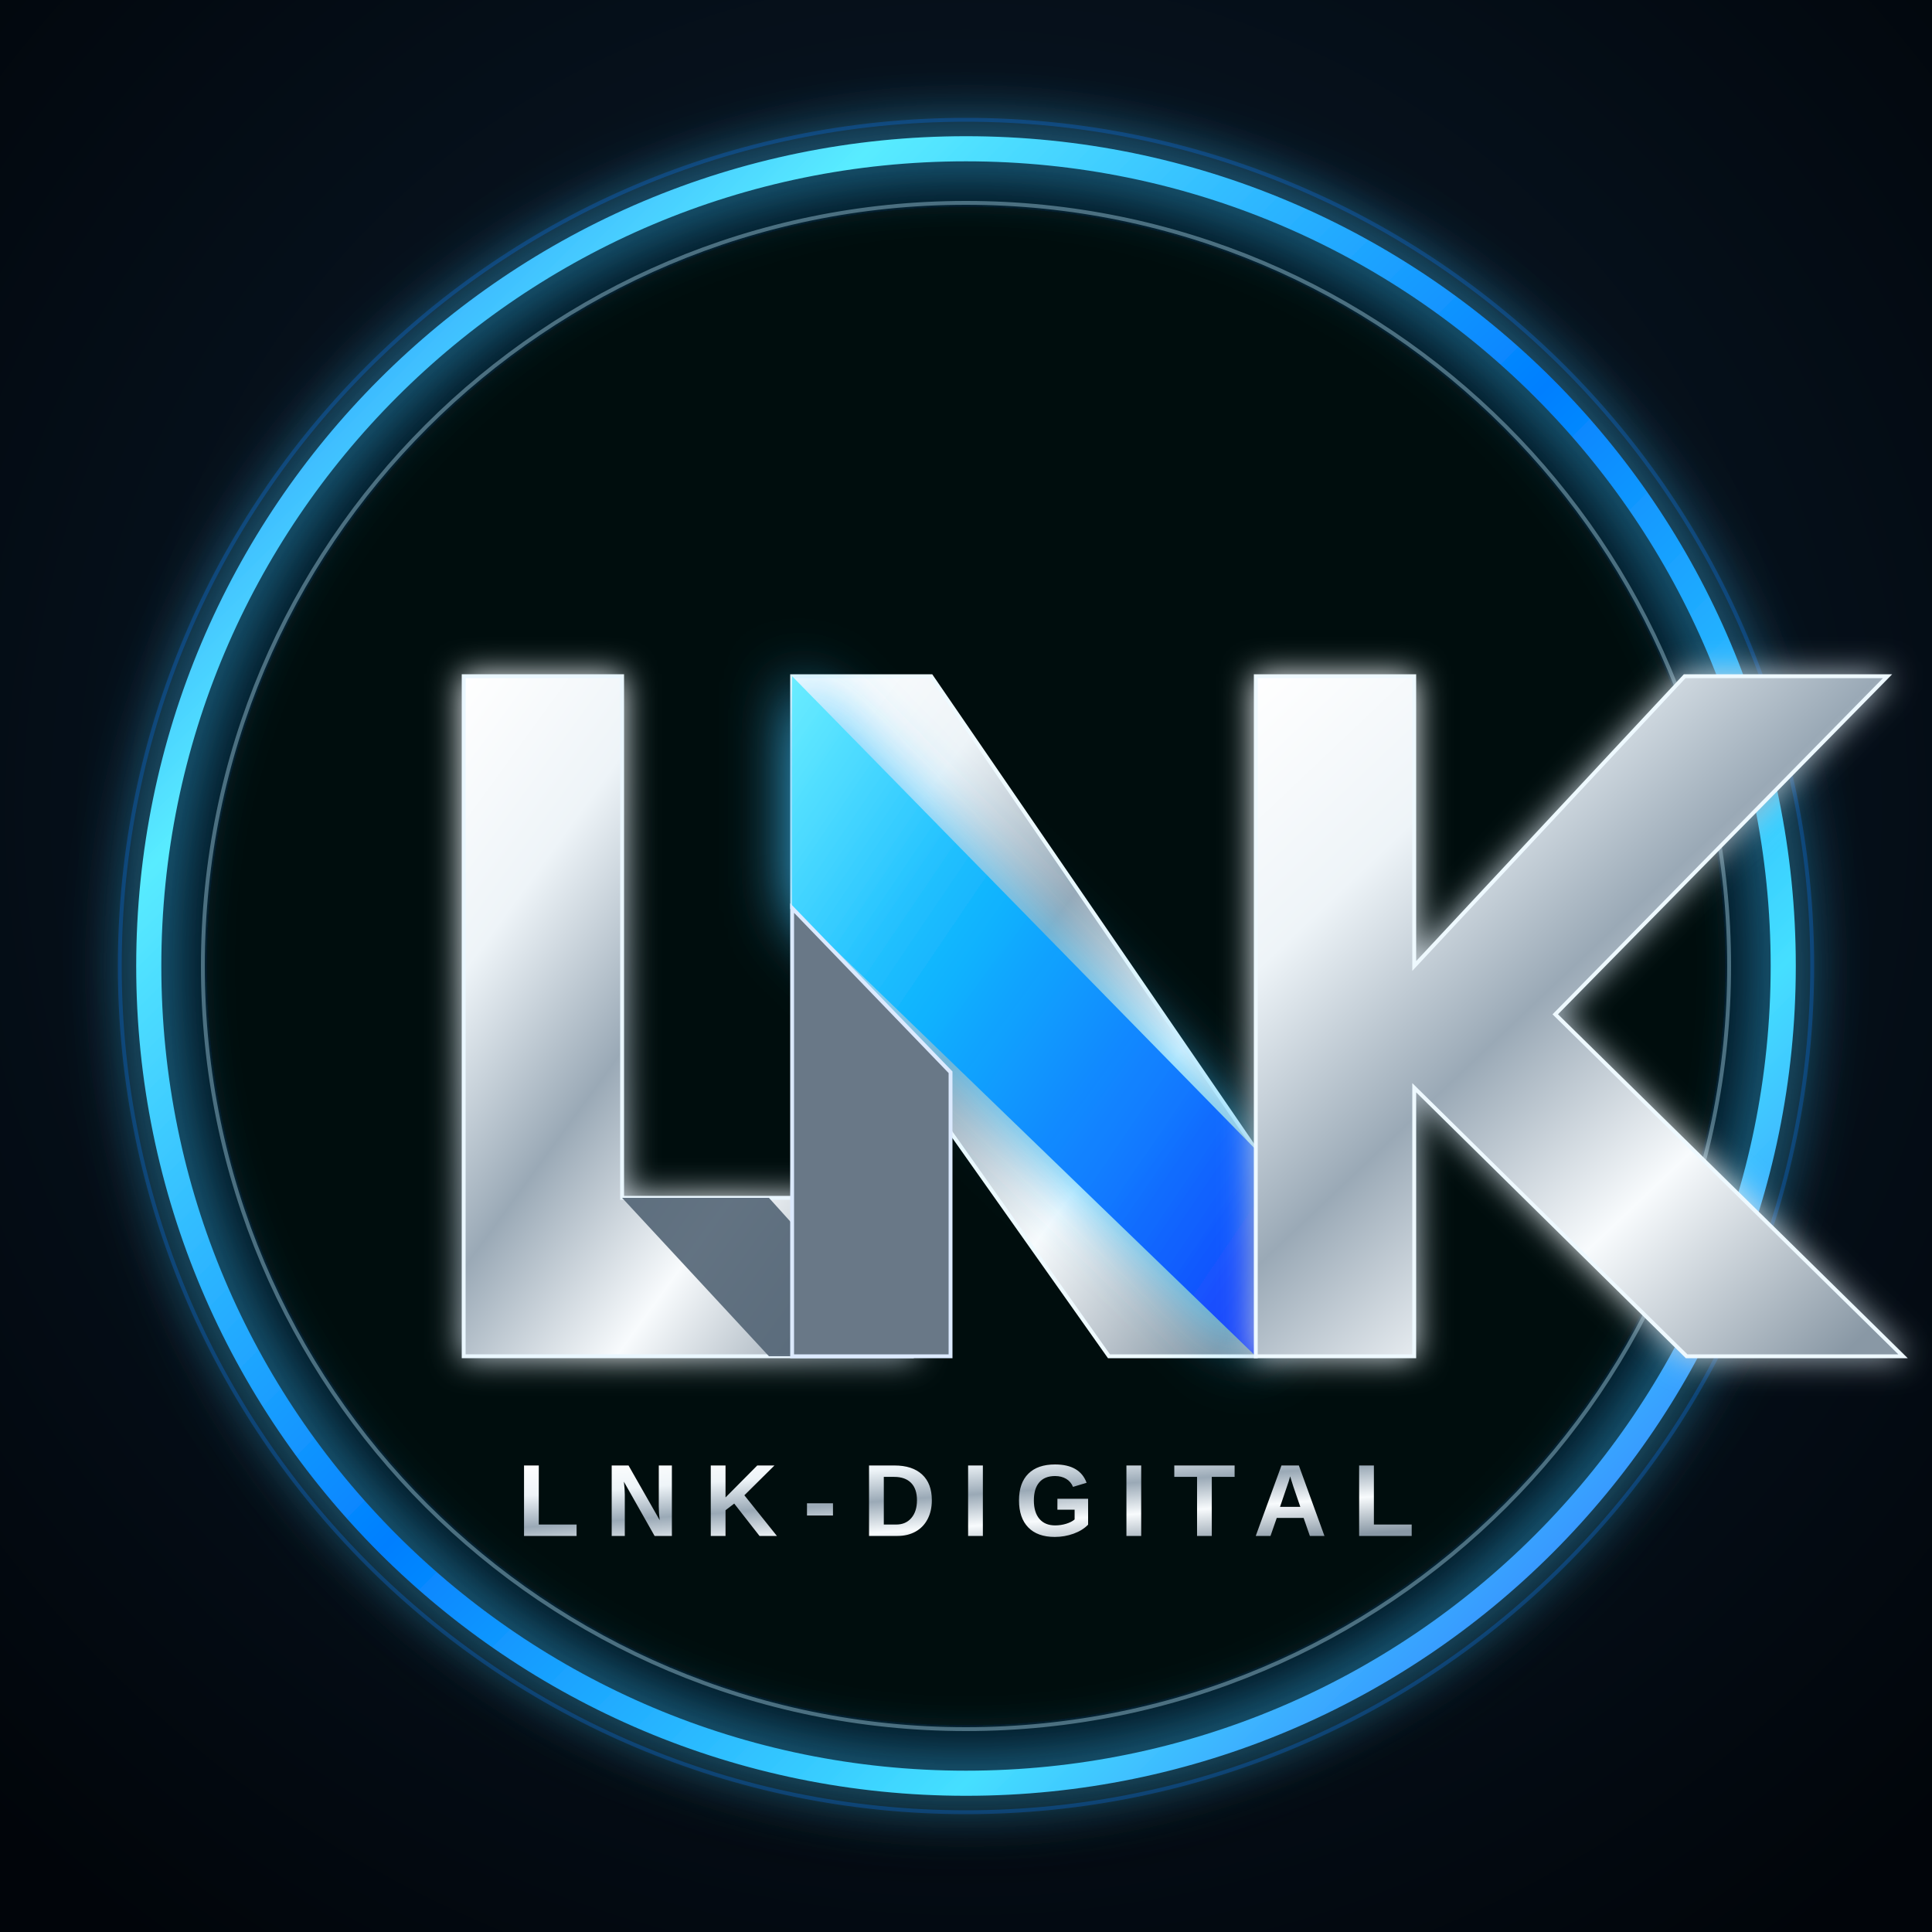
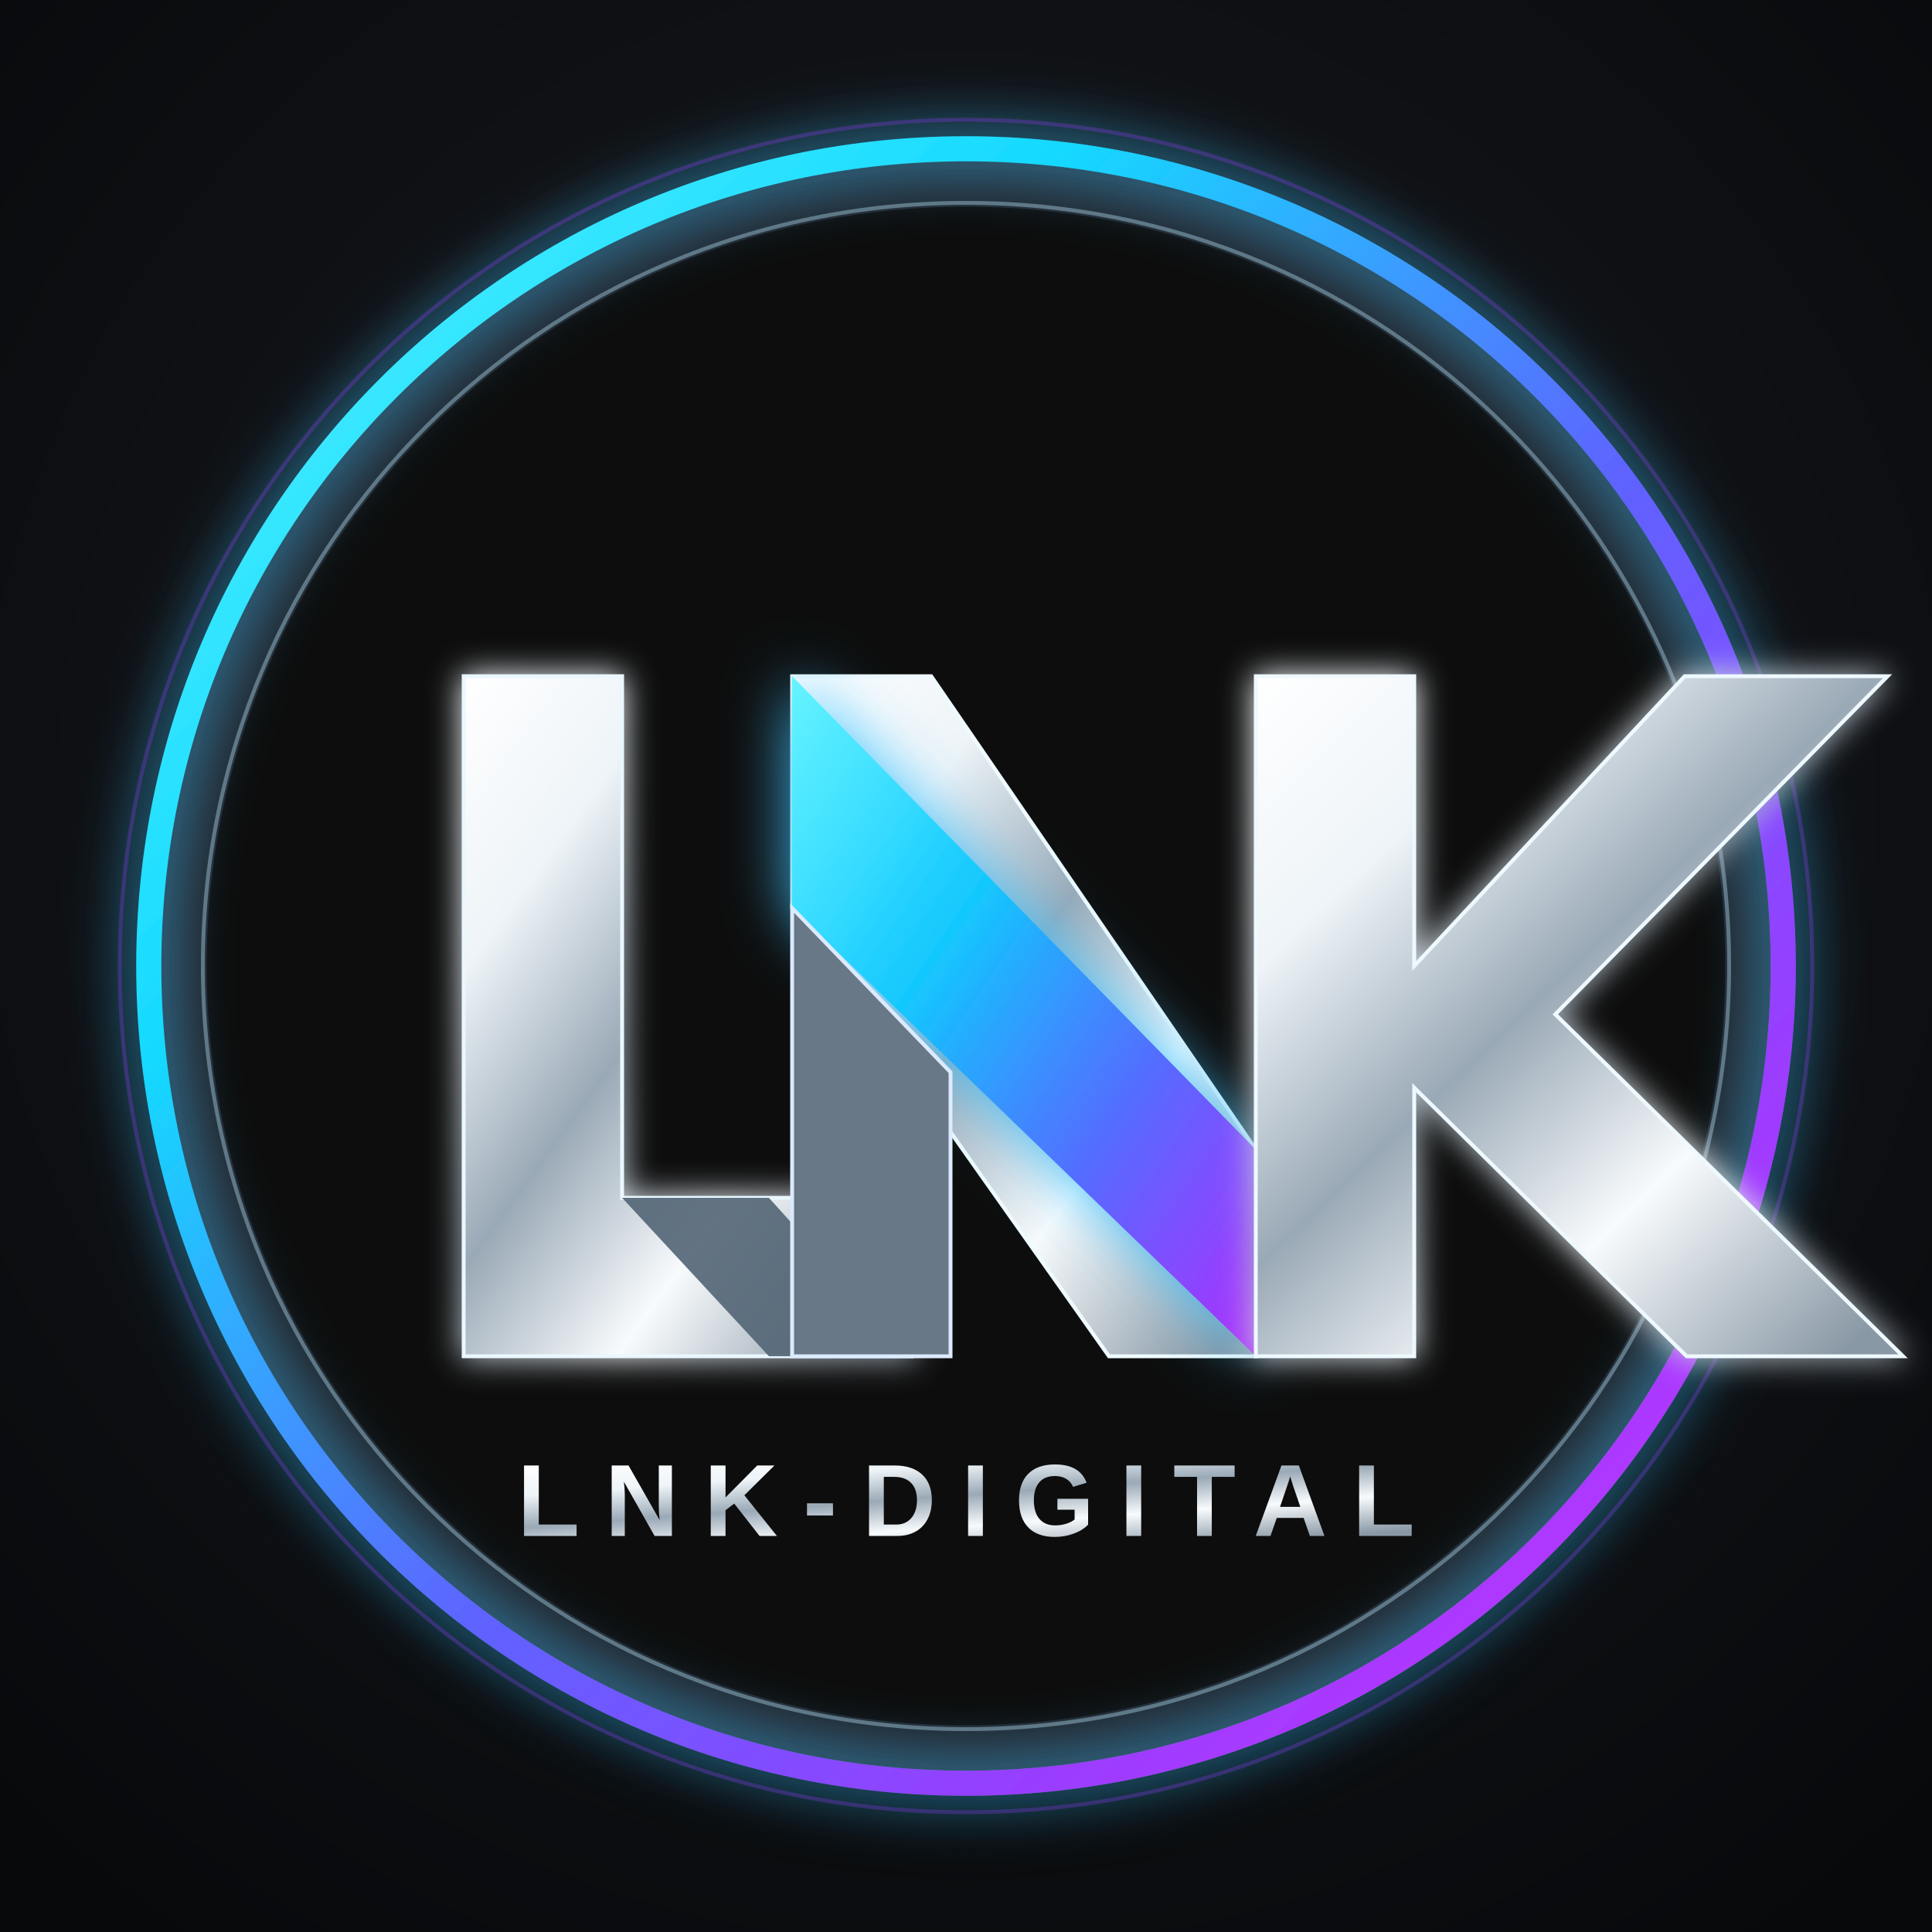
<svg xmlns="http://www.w3.org/2000/svg" viewBox="0 0 1000 1000" role="img" aria-labelledby="title desc">
  <defs>
    <radialGradient id="bg" cx="50%" cy="42%" r="72%">
-       <stop offset="0" stop-color="#10283d" />
-       <stop offset="0.46" stop-color="#07131f" />
-       <stop offset="1" stop-color="#01050a" />
+       <stop offset="0" stop-color="#202227" />
+       <stop offset="0.46" stop-color="#111317" />
+       <stop offset="1" stop-color="#08090b" />
    </radialGradient>
    <linearGradient id="silver" x1="0" y1="0" x2="0.9" y2="1">
      <stop offset="0" stop-color="#ffffff" />
      <stop offset="0.24" stop-color="#eef4f8" />
      <stop offset="0.48" stop-color="#9aa9b6" />
      <stop offset="0.72" stop-color="#f8fbfd" />
      <stop offset="1" stop-color="#8998a5" />
    </linearGradient>
    <linearGradient id="blue" x1="0" y1="0" x2="1" y2="1">
-       <stop offset="0" stop-color="#68edff" />
-       <stop offset="0.38" stop-color="#0cb4ff" />
-       <stop offset="0.72" stop-color="#0876ff" />
-       <stop offset="1" stop-color="#183cff" />
+       <stop offset="0" stop-color="#63f4ff" />
+       <stop offset="0.36" stop-color="#10c8ff" />
+       <stop offset="0.68" stop-color="#5268ff" />
+       <stop offset="1" stop-color="#b02cff" />
    </linearGradient>
    <linearGradient id="rim" x1="0" y1="0" x2="1" y2="1">
-       <stop offset="0" stop-color="#0b65ff" />
-       <stop offset="0.22" stop-color="#59ecff" />
-       <stop offset="0.50" stop-color="#007fff" />
-       <stop offset="0.75" stop-color="#45dfff" />
-       <stop offset="1" stop-color="#2440ff" />
+       <stop offset="0" stop-color="#5cf6ff" />
+       <stop offset="0.28" stop-color="#15d9ff" />
+       <stop offset="0.55" stop-color="#5e63ff" />
+       <stop offset="0.78" stop-color="#9b3cff" />
+       <stop offset="1" stop-color="#d331ff" />
    </linearGradient>
    <filter id="blueGlow" x="-50%" y="-50%" width="200%" height="200%">
      <feGaussianBlur stdDeviation="16" result="b" />
      <feColorMatrix in="b" type="matrix" values="0 0 0 0 0.05  0 0 0 0 0.55  0 0 0 0 1  0 0 0 1 0" result="c" />
      <feMerge>
        <feMergeNode in="c" />
        <feMergeNode in="SourceGraphic" />
      </feMerge>
    </filter>
    <filter id="softGlow" x="-40%" y="-40%" width="180%" height="180%">
      <feGaussianBlur stdDeviation="8" result="b" />
      <feMerge>
        <feMergeNode in="b" />
        <feMergeNode in="SourceGraphic" />
      </feMerge>
    </filter>
    <filter id="shadow" x="-30%" y="-30%" width="160%" height="160%">
      <feDropShadow dx="0" dy="18" stdDeviation="18" flood-color="#000000" flood-opacity="0.72" />
    </filter>
  </defs>
  <rect width="1000" height="1000" fill="url(#bg)" />
-   <circle cx="500" cy="500" r="410" fill="#02080e" stroke="#061523" stroke-width="34" filter="url(#shadow)" />
+   <circle cx="500" cy="500" r="410" fill="#0b0d10" stroke="#23272d" stroke-width="34" filter="url(#shadow)" />
  <circle cx="500" cy="500" r="423" fill="none" stroke="url(#rim)" stroke-width="13" filter="url(#blueGlow)" />
  <circle cx="500" cy="500" r="395" fill="none" stroke="#bfeeff" stroke-opacity="0.38" stroke-width="2" />
-   <circle cx="500" cy="500" r="438" fill="none" stroke="#087cff" stroke-opacity="0.28" stroke-width="2" />
+   <circle cx="500" cy="500" r="438" fill="none" stroke="#923cff" stroke-opacity="0.28" stroke-width="2" />
  <path d="M240 350h82v270h150v82H240z" fill="url(#silver)" stroke="#eaf7ff" stroke-width="2" filter="url(#softGlow)" />
  <path d="M322 620l76 82h74l-74-82z" fill="#526474" opacity="0.9" />
  <path d="M410 350h72l168 245v107h-76L410 470z" fill="url(#silver)" stroke="#effaff" stroke-width="2" />
  <path d="M410 350l240 245v107L410 470z" fill="url(#blue)" filter="url(#blueGlow)" opacity="0.98" />
  <path d="M410 470v232h82V555z" fill="#697887" stroke="#dceaff" stroke-width="2" />
  <path d="M650 350h82v150l140-150h105L805 525l180 177H873L732 563v139h-82z" fill="url(#silver)" stroke="#eef9ff" stroke-width="2" filter="url(#softGlow)" />
-   <line x1="240" y1="770" x2="325" y2="770" stroke="#42dfff" stroke-width="6" stroke-linecap="round" filter="url(#blueGlow)" />
+   <line x1="240" y1="770" x2="325" y2="770" stroke="#58efff" stroke-width="6" stroke-linecap="round" filter="url(#blueGlow)" />
  <line x1="675" y1="770" x2="760" y2="770" stroke="#42dfff" stroke-width="6" stroke-linecap="round" filter="url(#blueGlow)" />
  <text x="500" y="795" text-anchor="middle" font-family="Arial,Helvetica,sans-serif" font-size="53" font-weight="700" fill="url(#silver)" letter-spacing="13">LNK-DIGITAL</text>
</svg>
